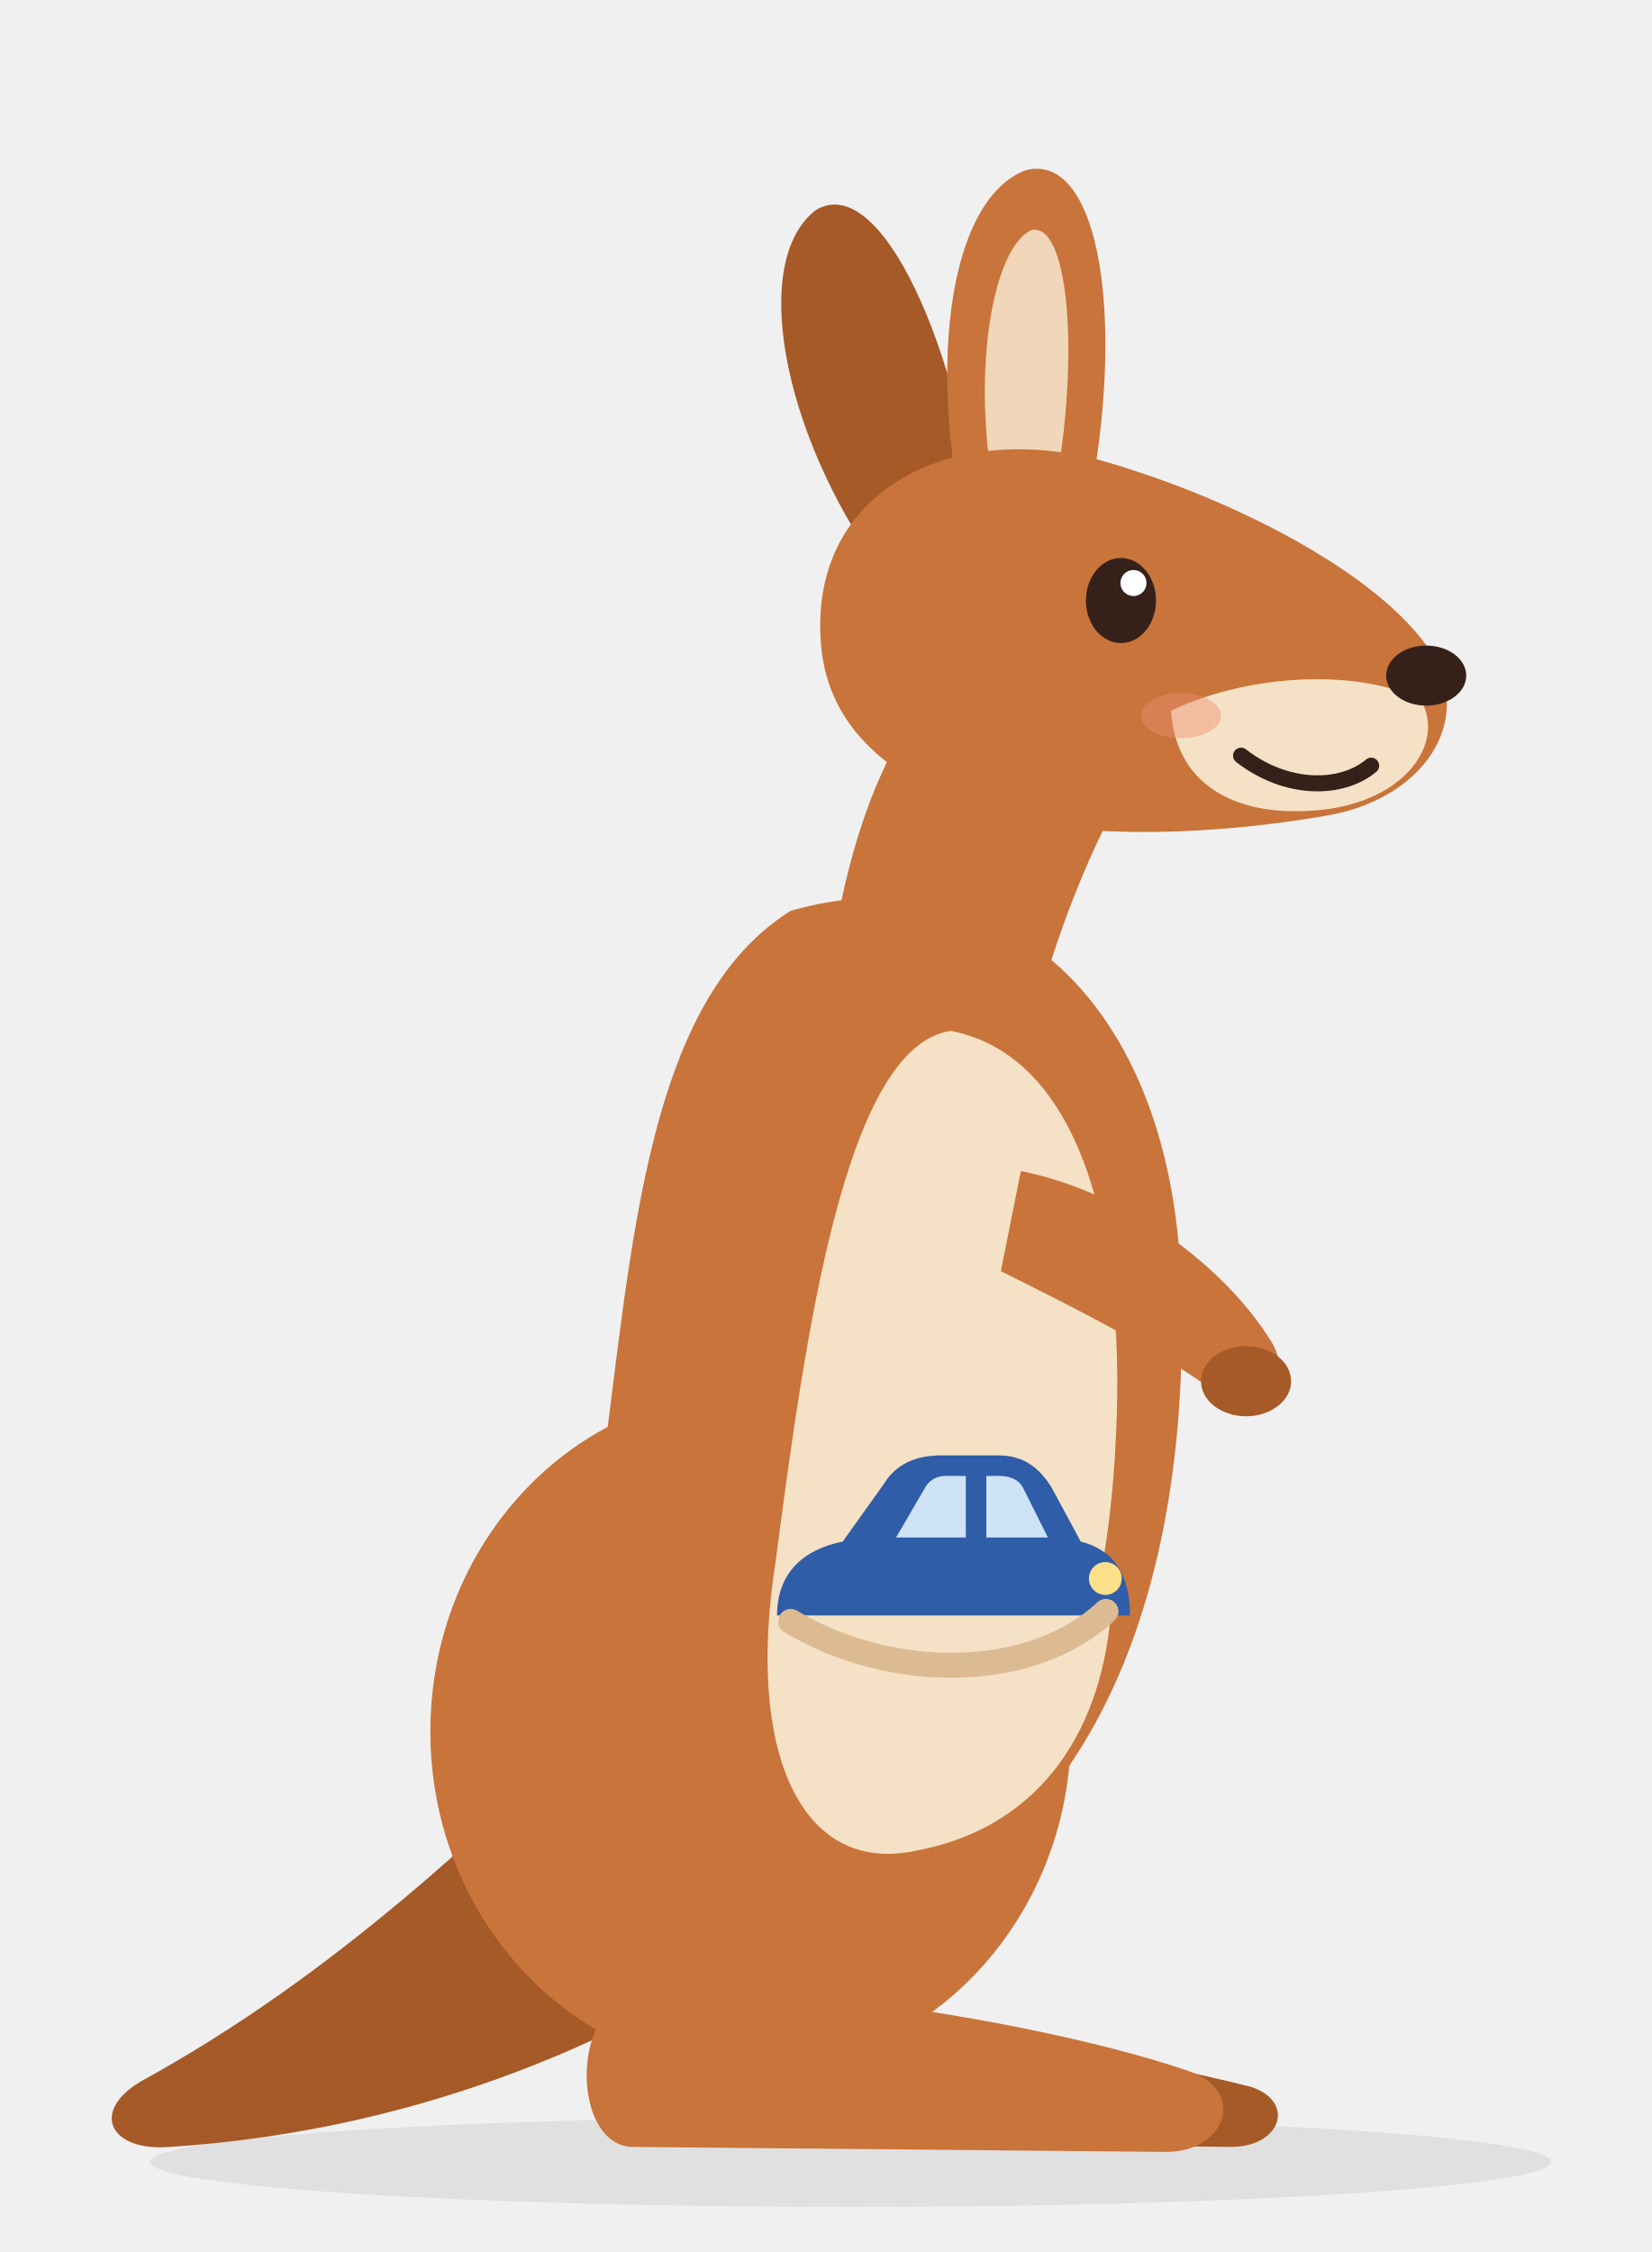
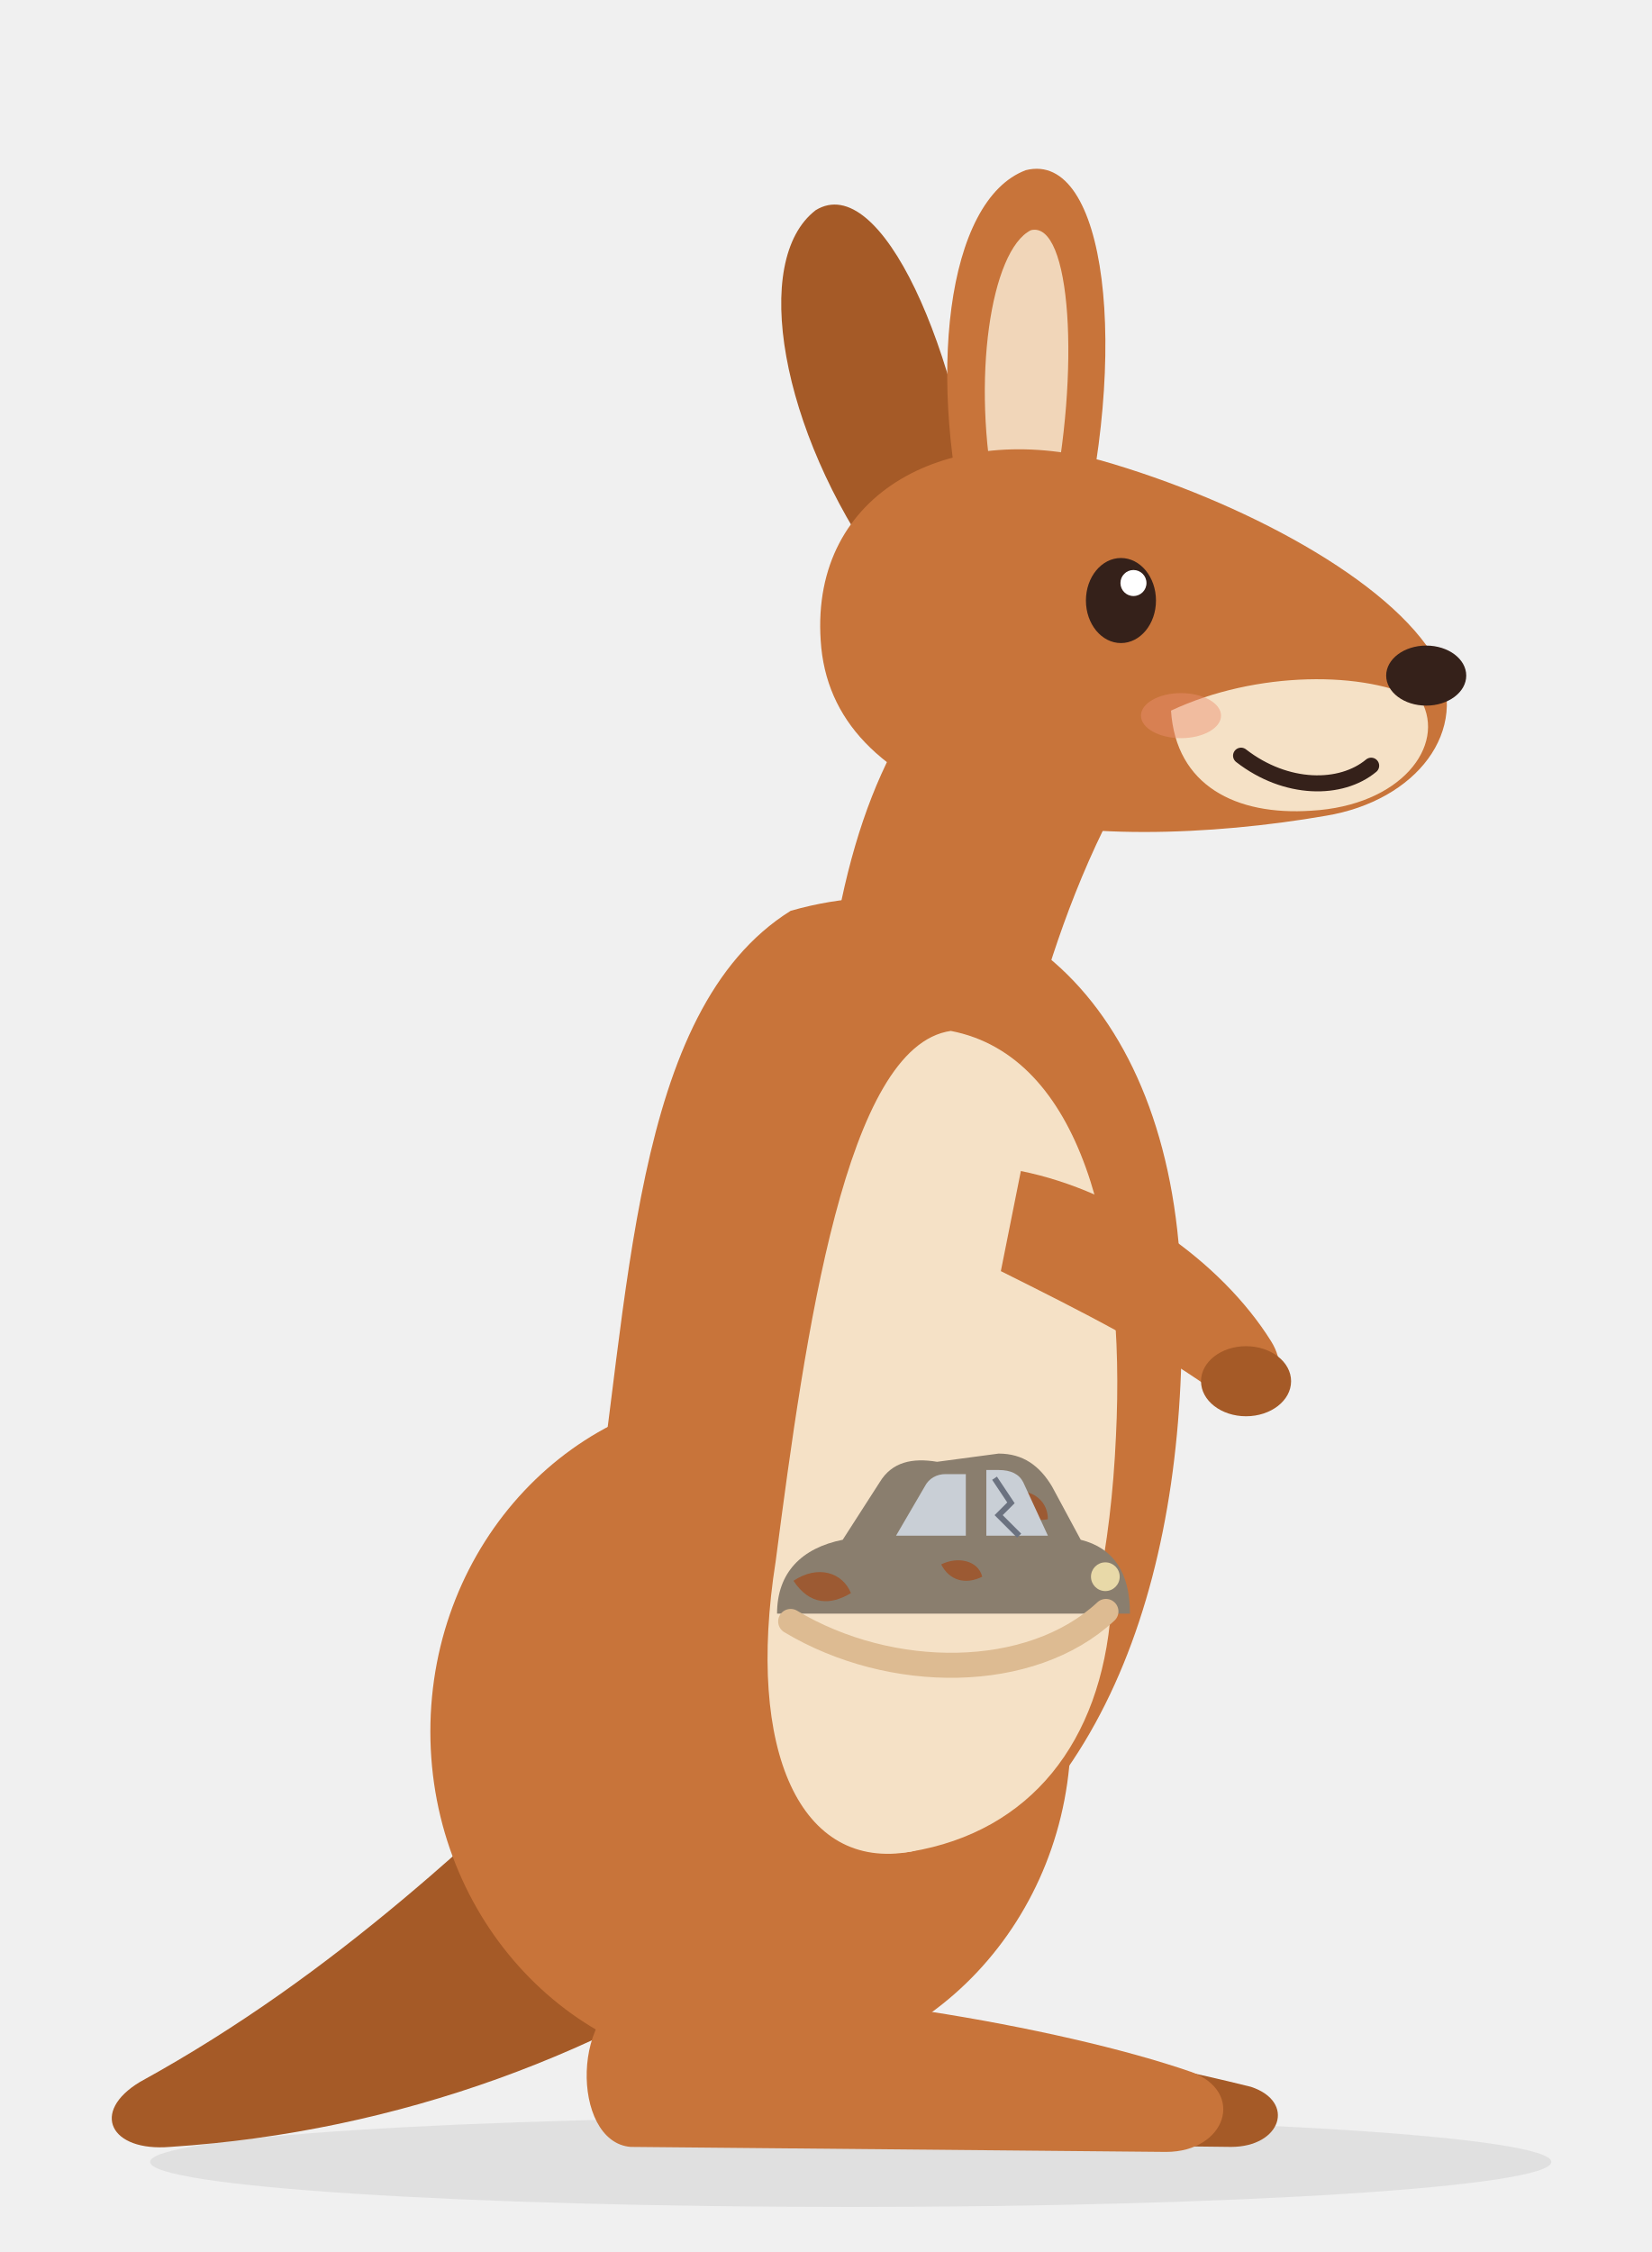
<svg xmlns="http://www.w3.org/2000/svg" viewBox="-10 -30 330 450" class="" aria-hidden="true">
  <ellipse cx="160" cy="402" rx="140" ry="9" fill="#000" opacity=".07" />
  <g>
    <path fill="#A55A27" d="M112 312 C 86 336, 58 364, 18 386 C 8 392, 12 400, 24 399 C 70 396, 112 380, 146 356 Z" />
    <path fill="#A55A27" d="M152 374 C 178 374, 216 381, 240 387 C 249 390, 246 399, 236 399 L 152 398 Z" />
    <ellipse fill="#C8743A" cx="140" cy="316" rx="64" ry="68" />
    <path fill="#C8743A" d="M118 368 C 150 366, 202 375, 228 384 C 239 388, 235 400, 223 400 L 116 399 C 104 398, 104 370, 118 368 Z" />
    <path fill="#C8743A" d="M148 152 C 190 140, 224 170, 226 226 C 228 282, 212 332, 170 352 C 128 362, 98 330, 108 280 C 116 230, 116 172, 148 152 Z" />
    <path fill="#F5E1C6" d="M180 176 C 206 181, 215 217, 213 257 C 211 302, 197 334, 172 340 C 150 344, 139 320, 145 282 C 151 236, 159 179, 180 176 Z" />
-     <g transform="translate(142 260) scale(0.82)">
-       <path fill="#2F5DA8" d="M4 40 C 4 30, 10 24, 20 22 L 30 8 C 33 3, 38 1, 44 1 L 58 1 C 64 1, 68 4, 71 9 L 78 22 C 86 24, 90 30, 90 40 Z" />
-       <path fill="#CFE3F7" d="M33 21 L 40 9 C 41 7, 43 6, 45 6 L 50 6 L 50 21 Z M55 21 L 55 6 L 58 6 C 61 6, 63 7, 64 9 L 70 21 Z" />
-       <circle cx="84" cy="31" r="4" fill="#FFE08A" />
+     <g transform="translate(142 258) scale(0.82)">
+       <path fill="#8A7E6E" d="M4 42 C 4 32, 10 26, 20 24 L 29 10 C 32 5, 37 4, 43 5 L 58 3 C 64 3, 68 6, 71 11 L 78 24 C 86 26, 90 32, 90 42 Z" />
+       <path fill="#9C5A33" d="M8 34 c 6 -4 12 -2 14 3 c -5 3 -10 3 -14 -3 Z M62 12 c 5 0 8 3 8 7 c -5 1 -9 -2 -8 -7 Z M44 30 c 4 -2 9 -1 10 3 c -4 2 -8 1 -10 -3 Z" />
+       <path fill="#C9CFD6" d="M33 23 L 40 11 C 41 9, 43 8, 45 8 L 50 8 L 50 23 Z M55 23 L 55 7 L 58 7 C 61 7, 63 8, 64 10 L 70 23 Z" />
+       <path d="M57 9 l 4 6 l -3 3 l 5 5" stroke="#6B7280" stroke-width="1.4" fill="none" />
+       <circle cx="84" cy="33" r="3.5" fill="#E8D9A8" />
    </g>
    <path fill="#F5E1C6" d="M146 294 C 168 306, 196 306, 212 292 C 210 318, 196 336, 172 340 C 152 343, 142 322, 146 294 Z" />
    <path d="M148 294 C 168 306, 196 306, 211 292" stroke="#DDBB92" stroke-width="5" fill="none" stroke-linecap="round" />
    <path fill="#C8743A" d="M194 204 C 214 208, 234 222, 244 238 C 249 246, 242 254, 234 249 C 222 240, 206 232, 190 224 Z" />
    <ellipse fill="#A55A27" cx="239" cy="246" rx="9" ry="7" />
    <path fill="#C8743A" d="M156 162 C 161 128, 172 108, 190 94 L 218 122 C 207 140, 201 158, 197 172 Z" />
    <path fill="#A55A27" d="M166 84 C 146 56, 140 22, 153 12 C 166 4, 182 40, 186 78 Z" />
    <path fill="#C8743A" d="M184 80 C 175 46, 179 10, 195 4 C 211 0, 216 40, 205 82 Z" />
    <path fill="#F5E1C6" d="M189 70 C 184 46, 188 20, 196 16 C 204 14, 206 44, 200 72 Z" opacity=".9" />
    <path fill="#C8743A" d="M154 98 C 152 68, 180 54, 210 62 C 238 70, 268 86, 277 102 C 284 116, 273 130, 255 133 C 232 137, 204 138, 186 132 C 166 125, 155 114, 154 98 Z" />
    <path fill="#F5E1C6" d="M224 112 C 241 104, 263 104, 274 110 C 279 119, 270 131, 252 132 C 237 133, 225 127, 224 112 Z" />
    <ellipse fill="#35211A" cx="275" cy="105" rx="8" ry="6" />
    <ellipse fill="#35211A" cx="214" cy="90" rx="7" ry="8.5" />
    <circle cx="216.5" cy="86.5" r="2.6" fill="#fff" />
    <path d="M238 121 C 247 128, 258 128, 264 123" stroke="#35211A" stroke-width="3.2" fill="none" stroke-linecap="round" />
    <ellipse cx="226" cy="113" rx="8" ry="4.5" fill="#EC8E6E" opacity=".45" />
  </g>
</svg>
